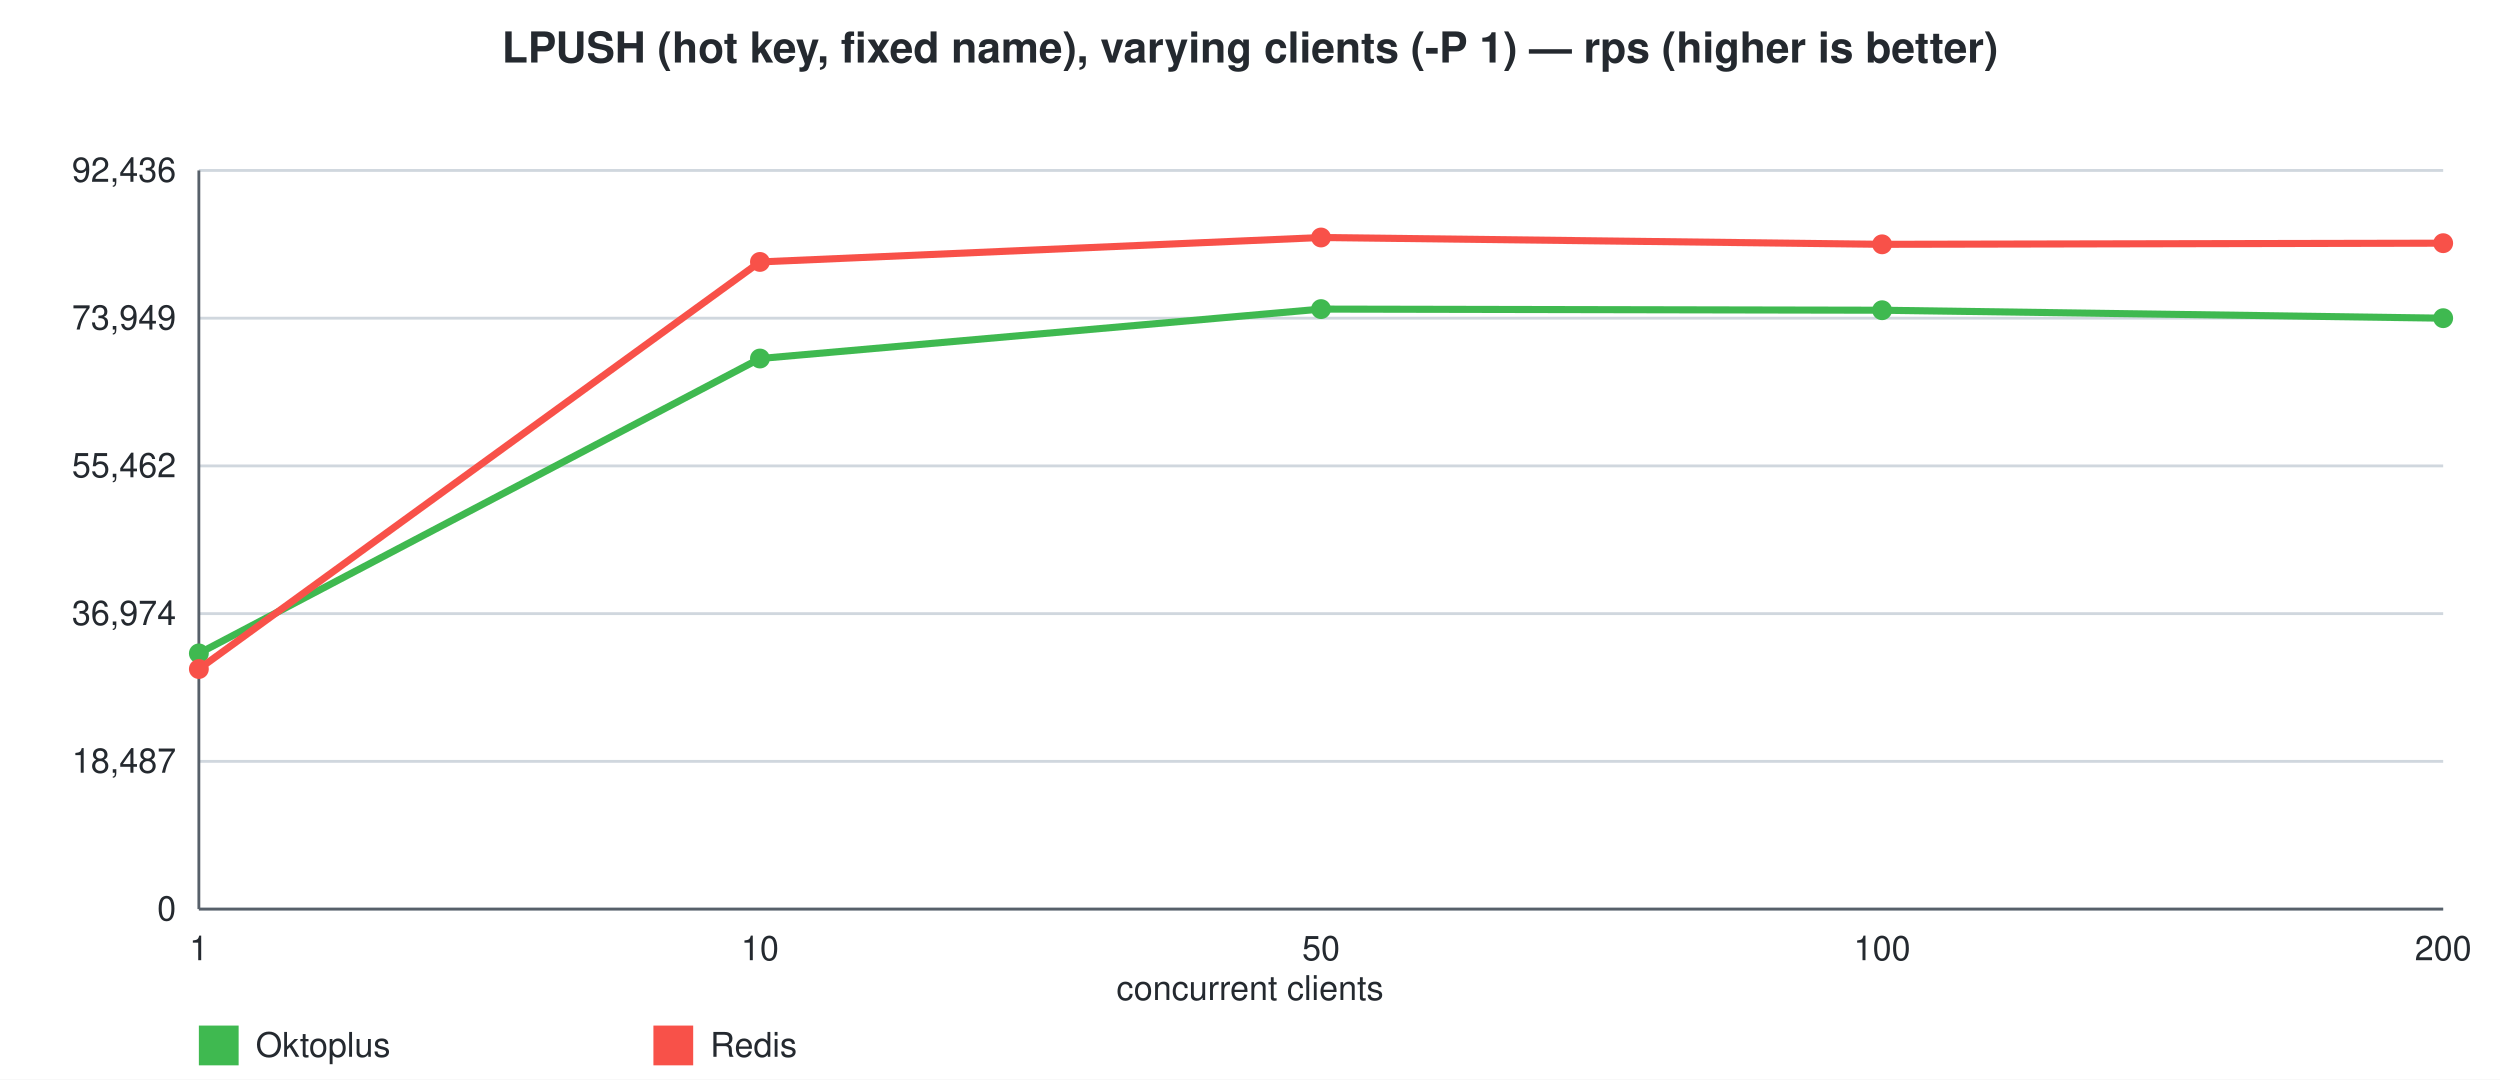
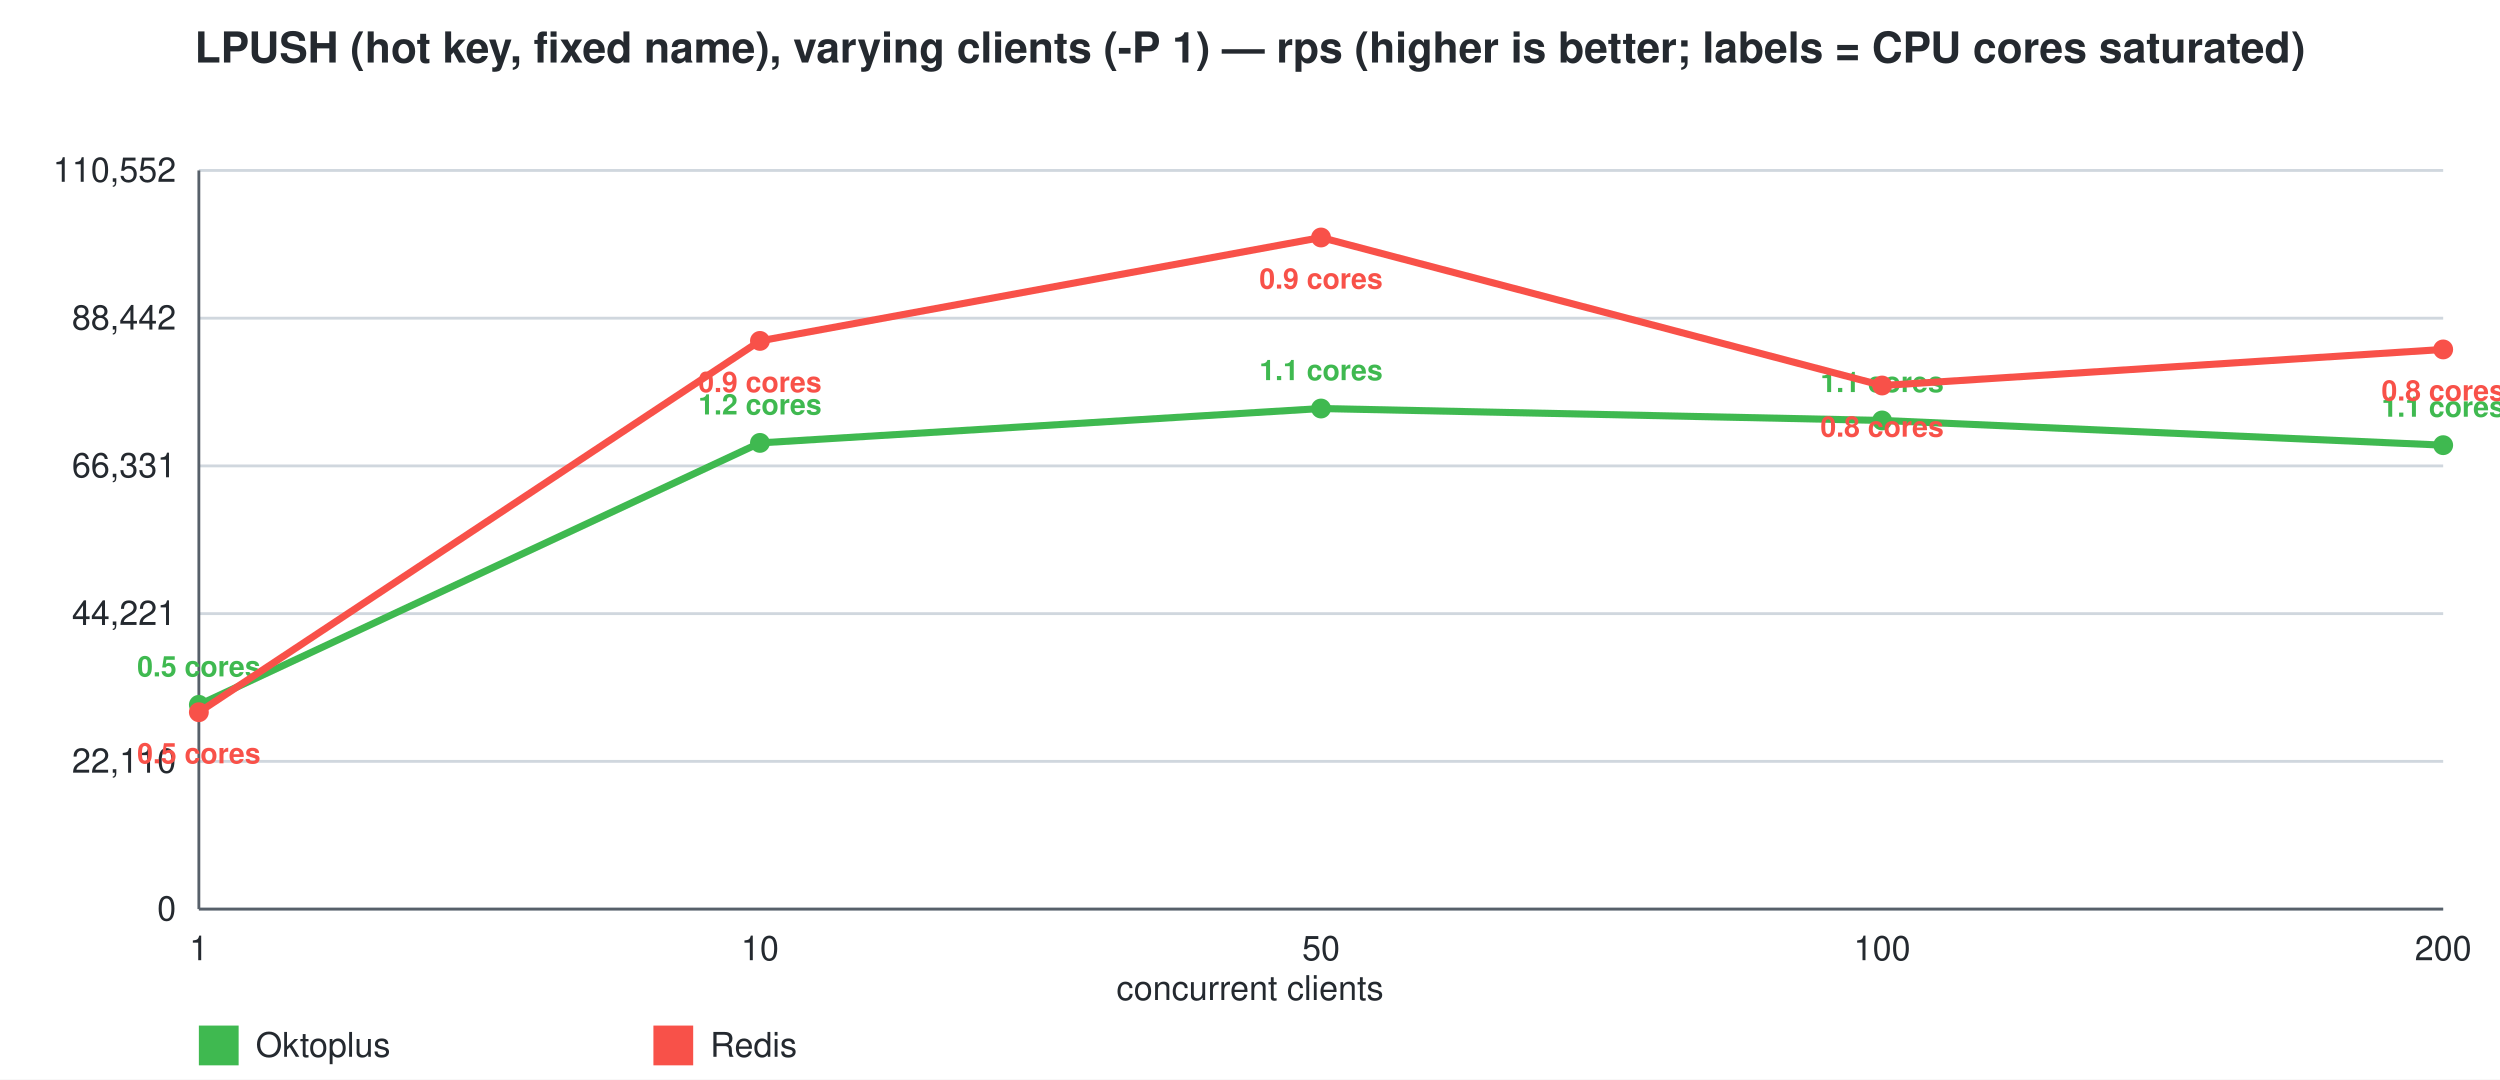
<svg xmlns="http://www.w3.org/2000/svg" width="880" height="380" viewBox="0 0 880 380" font-family="-apple-system, Segoe UI, Helvetica, Arial, sans-serif" font-size="12">
  <rect width="880" height="380" fill="#ffffff" />
-   <text x="440.0" y="22" text-anchor="middle" fill="#24292f" font-size="15" font-weight="600">LPUSH (hot key, fixed name), varying clients (-P 1) — rps (higher is better)</text>
+   <text x="440.0" y="22" text-anchor="middle" fill="#24292f" font-size="15" font-weight="600">LPUSH (hot key, fixed name), varying clients (-P 1) — rps (higher is better; labels = CPU cores saturated)</text>
  <line x1="70" y1="320.0" x2="860" y2="320.0" stroke="#d0d7de" stroke-width="1" />
  <text x="62" y="324.0" text-anchor="end" fill="#24292f">0</text>
  <line x1="70" y1="268.0" x2="860" y2="268.0" stroke="#d0d7de" stroke-width="1" />
-   <text x="62" y="272.0" text-anchor="end" fill="#24292f">18,487</text>
+   <text x="62" y="272.0" text-anchor="end" fill="#24292f">22,110</text>
  <line x1="70" y1="216.0" x2="860" y2="216.0" stroke="#d0d7de" stroke-width="1" />
-   <text x="62" y="220.0" text-anchor="end" fill="#24292f">36,974</text>
+   <text x="62" y="220.0" text-anchor="end" fill="#24292f">44,221</text>
  <line x1="70" y1="164.0" x2="860" y2="164.0" stroke="#d0d7de" stroke-width="1" />
-   <text x="62" y="168.0" text-anchor="end" fill="#24292f">55,462</text>
-   <line x1="70" y1="112.0" x2="860" y2="112.0" stroke="#d0d7de" stroke-width="1" />
-   <text x="62" y="116.0" text-anchor="end" fill="#24292f">73,949</text>
-   <line x1="70" y1="60.0" x2="860" y2="60.0" stroke="#d0d7de" stroke-width="1" />
-   <text x="62" y="64.0" text-anchor="end" fill="#24292f">92,436</text>
+   <text x="62" y="168.0" text-anchor="end" fill="#24292f">66,331</text>
+   <line x1="70" y1="112" x2="860" y2="112" stroke="#d0d7de" stroke-width="1" />
+   <text x="62" y="116" text-anchor="end" fill="#24292f">88,442</text>
+   <line x1="70" y1="60" x2="860" y2="60" stroke="#d0d7de" stroke-width="1" />
+   <text x="62" y="64" text-anchor="end" fill="#24292f">110,552</text>
  <line x1="70" y1="60" x2="70" y2="320" stroke="#57606a" stroke-width="1" />
  <line x1="70" y1="320" x2="860" y2="320" stroke="#57606a" stroke-width="1" />
  <text x="70.0" y="338" text-anchor="middle" fill="#24292f">1</text>
  <text x="267.5" y="338" text-anchor="middle" fill="#24292f">10</text>
  <text x="465.0" y="338" text-anchor="middle" fill="#24292f">50</text>
  <text x="662.5" y="338" text-anchor="middle" fill="#24292f">100</text>
  <text x="860.0" y="338" text-anchor="middle" fill="#24292f">200</text>
  <text x="440.0" y="352" text-anchor="middle" fill="#24292f">concurrent clients</text>
-   <polyline fill="none" stroke="#3fb950" stroke-width="2.5" points="70.0,230.0 267.5,126.2 465.0,108.8 662.5,109.2 860.0,112.0" />
-   <circle cx="70.0" cy="230.0" r="3.5" fill="#3fb950" />
-   <circle cx="267.5" cy="126.2" r="3.5" fill="#3fb950" />
-   <circle cx="465.0" cy="108.8" r="3.5" fill="#3fb950" />
-   <circle cx="662.5" cy="109.2" r="3.5" fill="#3fb950" />
-   <circle cx="860.0" cy="112.0" r="3.5" fill="#3fb950" />
-   <polyline fill="none" stroke="#f85149" stroke-width="2.5" points="70.0,235.5 267.5,92.2 465.0,83.6 662.5,86.0 860.0,85.6" />
-   <circle cx="70.0" cy="235.5" r="3.5" fill="#f85149" />
-   <circle cx="267.5" cy="92.2" r="3.5" fill="#f85149" />
+   <polyline fill="none" stroke="#3fb950" stroke-width="2.5" points="70.0,248.1 267.5,155.9 465.0,143.8 662.5,148.0 860.0,156.7" />
+   <circle cx="70.0" cy="248.1" r="3.5" fill="#3fb950" />
+   <circle cx="267.5" cy="155.9" r="3.5" fill="#3fb950" />
+   <circle cx="465.0" cy="143.8" r="3.5" fill="#3fb950" />
+   <circle cx="662.5" cy="148.0" r="3.5" fill="#3fb950" />
+   <circle cx="860.0" cy="156.7" r="3.5" fill="#3fb950" />
+   <text x="70.0" y="238.1" text-anchor="middle" fill="#3fb950" font-size="10" font-weight="600">0.5 cores</text>
+   <text x="267.5" y="145.9" text-anchor="middle" fill="#3fb950" font-size="10" font-weight="600">1.2 cores</text>
+   <text x="465.0" y="133.8" text-anchor="middle" fill="#3fb950" font-size="10" font-weight="600">1.1 cores</text>
+   <text x="662.5" y="138.0" text-anchor="middle" fill="#3fb950" font-size="10" font-weight="600">1.1 cores</text>
+   <text x="860.0" y="146.7" text-anchor="middle" fill="#3fb950" font-size="10" font-weight="600">1.1 cores</text>
+   <polyline fill="none" stroke="#f85149" stroke-width="2.5" points="70.0,250.7 267.5,120.0 465.0,83.6 662.5,135.7 860.0,123.0" />
+   <circle cx="70.0" cy="250.7" r="3.5" fill="#f85149" />
+   <circle cx="267.5" cy="120.0" r="3.5" fill="#f85149" />
  <circle cx="465.0" cy="83.6" r="3.5" fill="#f85149" />
-   <circle cx="662.5" cy="86.0" r="3.5" fill="#f85149" />
-   <circle cx="860.0" cy="85.6" r="3.5" fill="#f85149" />
+   <circle cx="662.5" cy="135.7" r="3.5" fill="#f85149" />
+   <circle cx="860.0" cy="123.0" r="3.5" fill="#f85149" />
+   <text x="70.0" y="268.7" text-anchor="middle" fill="#f85149" font-size="10" font-weight="600">0.5 cores</text>
+   <text x="267.5" y="138.0" text-anchor="middle" fill="#f85149" font-size="10" font-weight="600">0.9 cores</text>
+   <text x="465.0" y="101.6" text-anchor="middle" fill="#f85149" font-size="10" font-weight="600">0.9 cores</text>
+   <text x="662.5" y="153.7" text-anchor="middle" fill="#f85149" font-size="10" font-weight="600">0.8 cores</text>
+   <text x="860.0" y="141.0" text-anchor="middle" fill="#f85149" font-size="10" font-weight="600">0.8 cores</text>
  <rect x="70" y="361" width="14" height="14" fill="#3fb950" />
  <text x="90" y="372" fill="#24292f">Oktoplus</text>
  <rect x="230" y="361" width="14" height="14" fill="#f85149" />
  <text x="250" y="372" fill="#24292f">Redis</text>
</svg>
